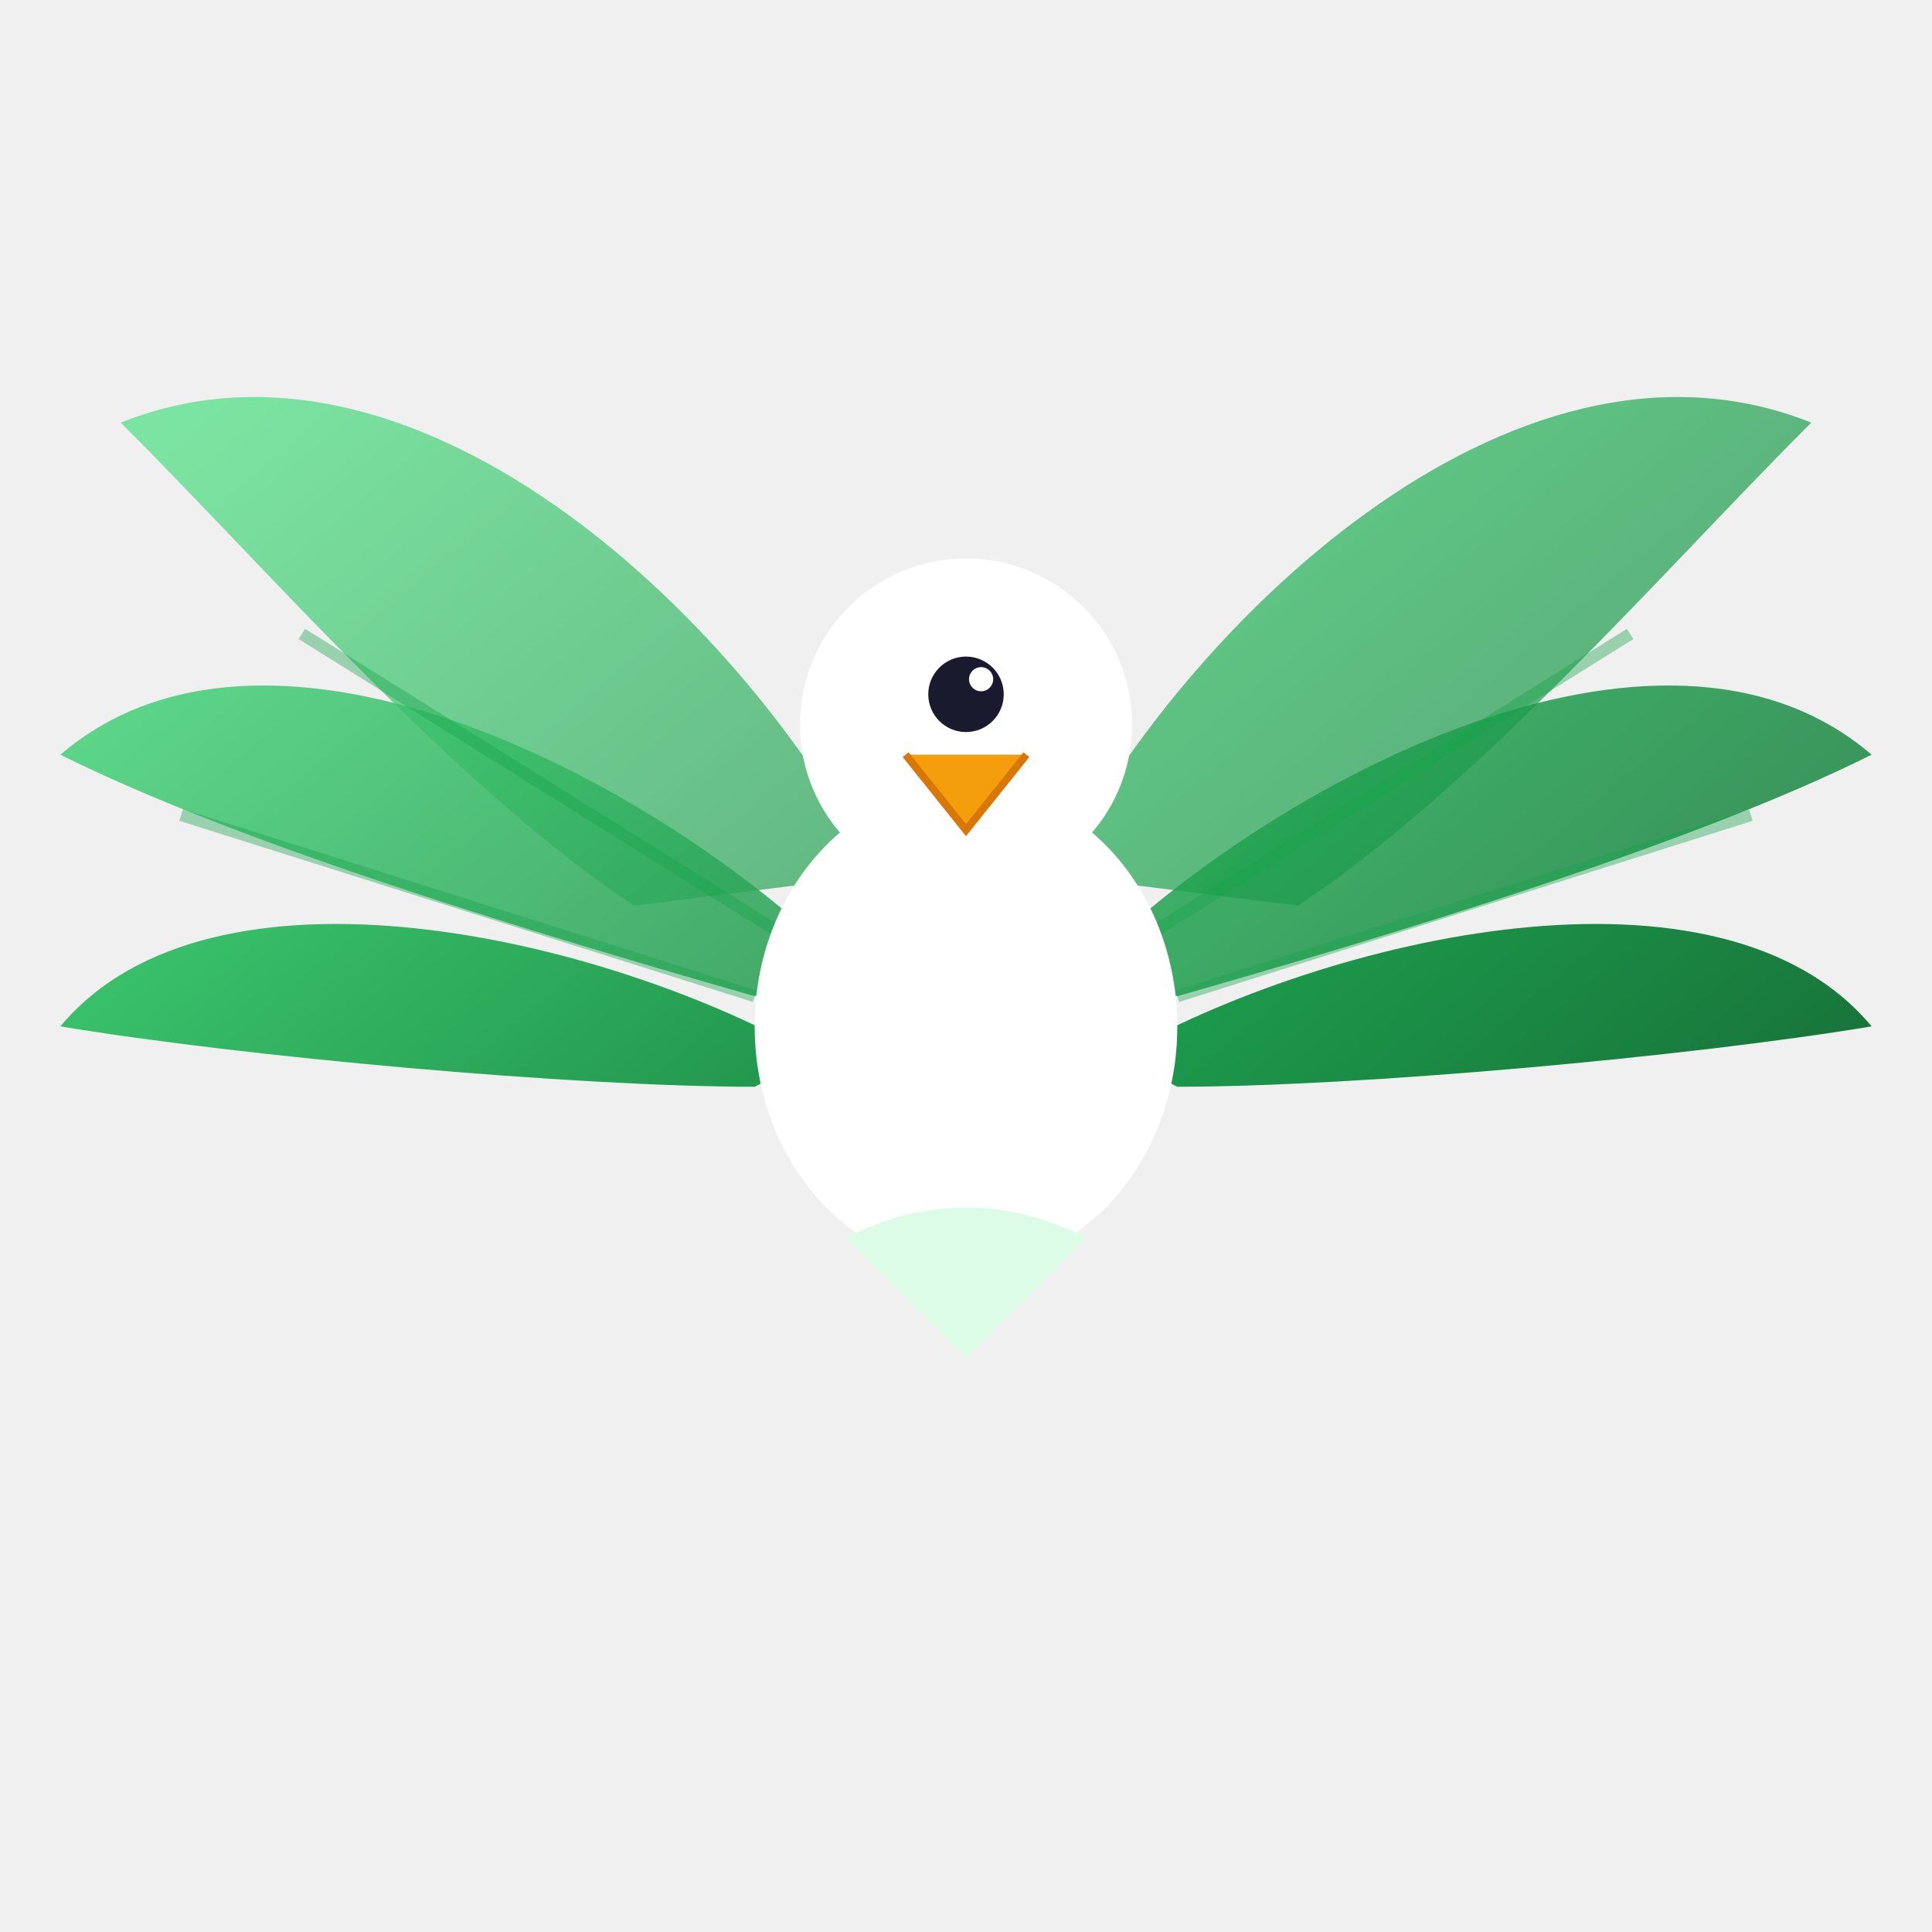
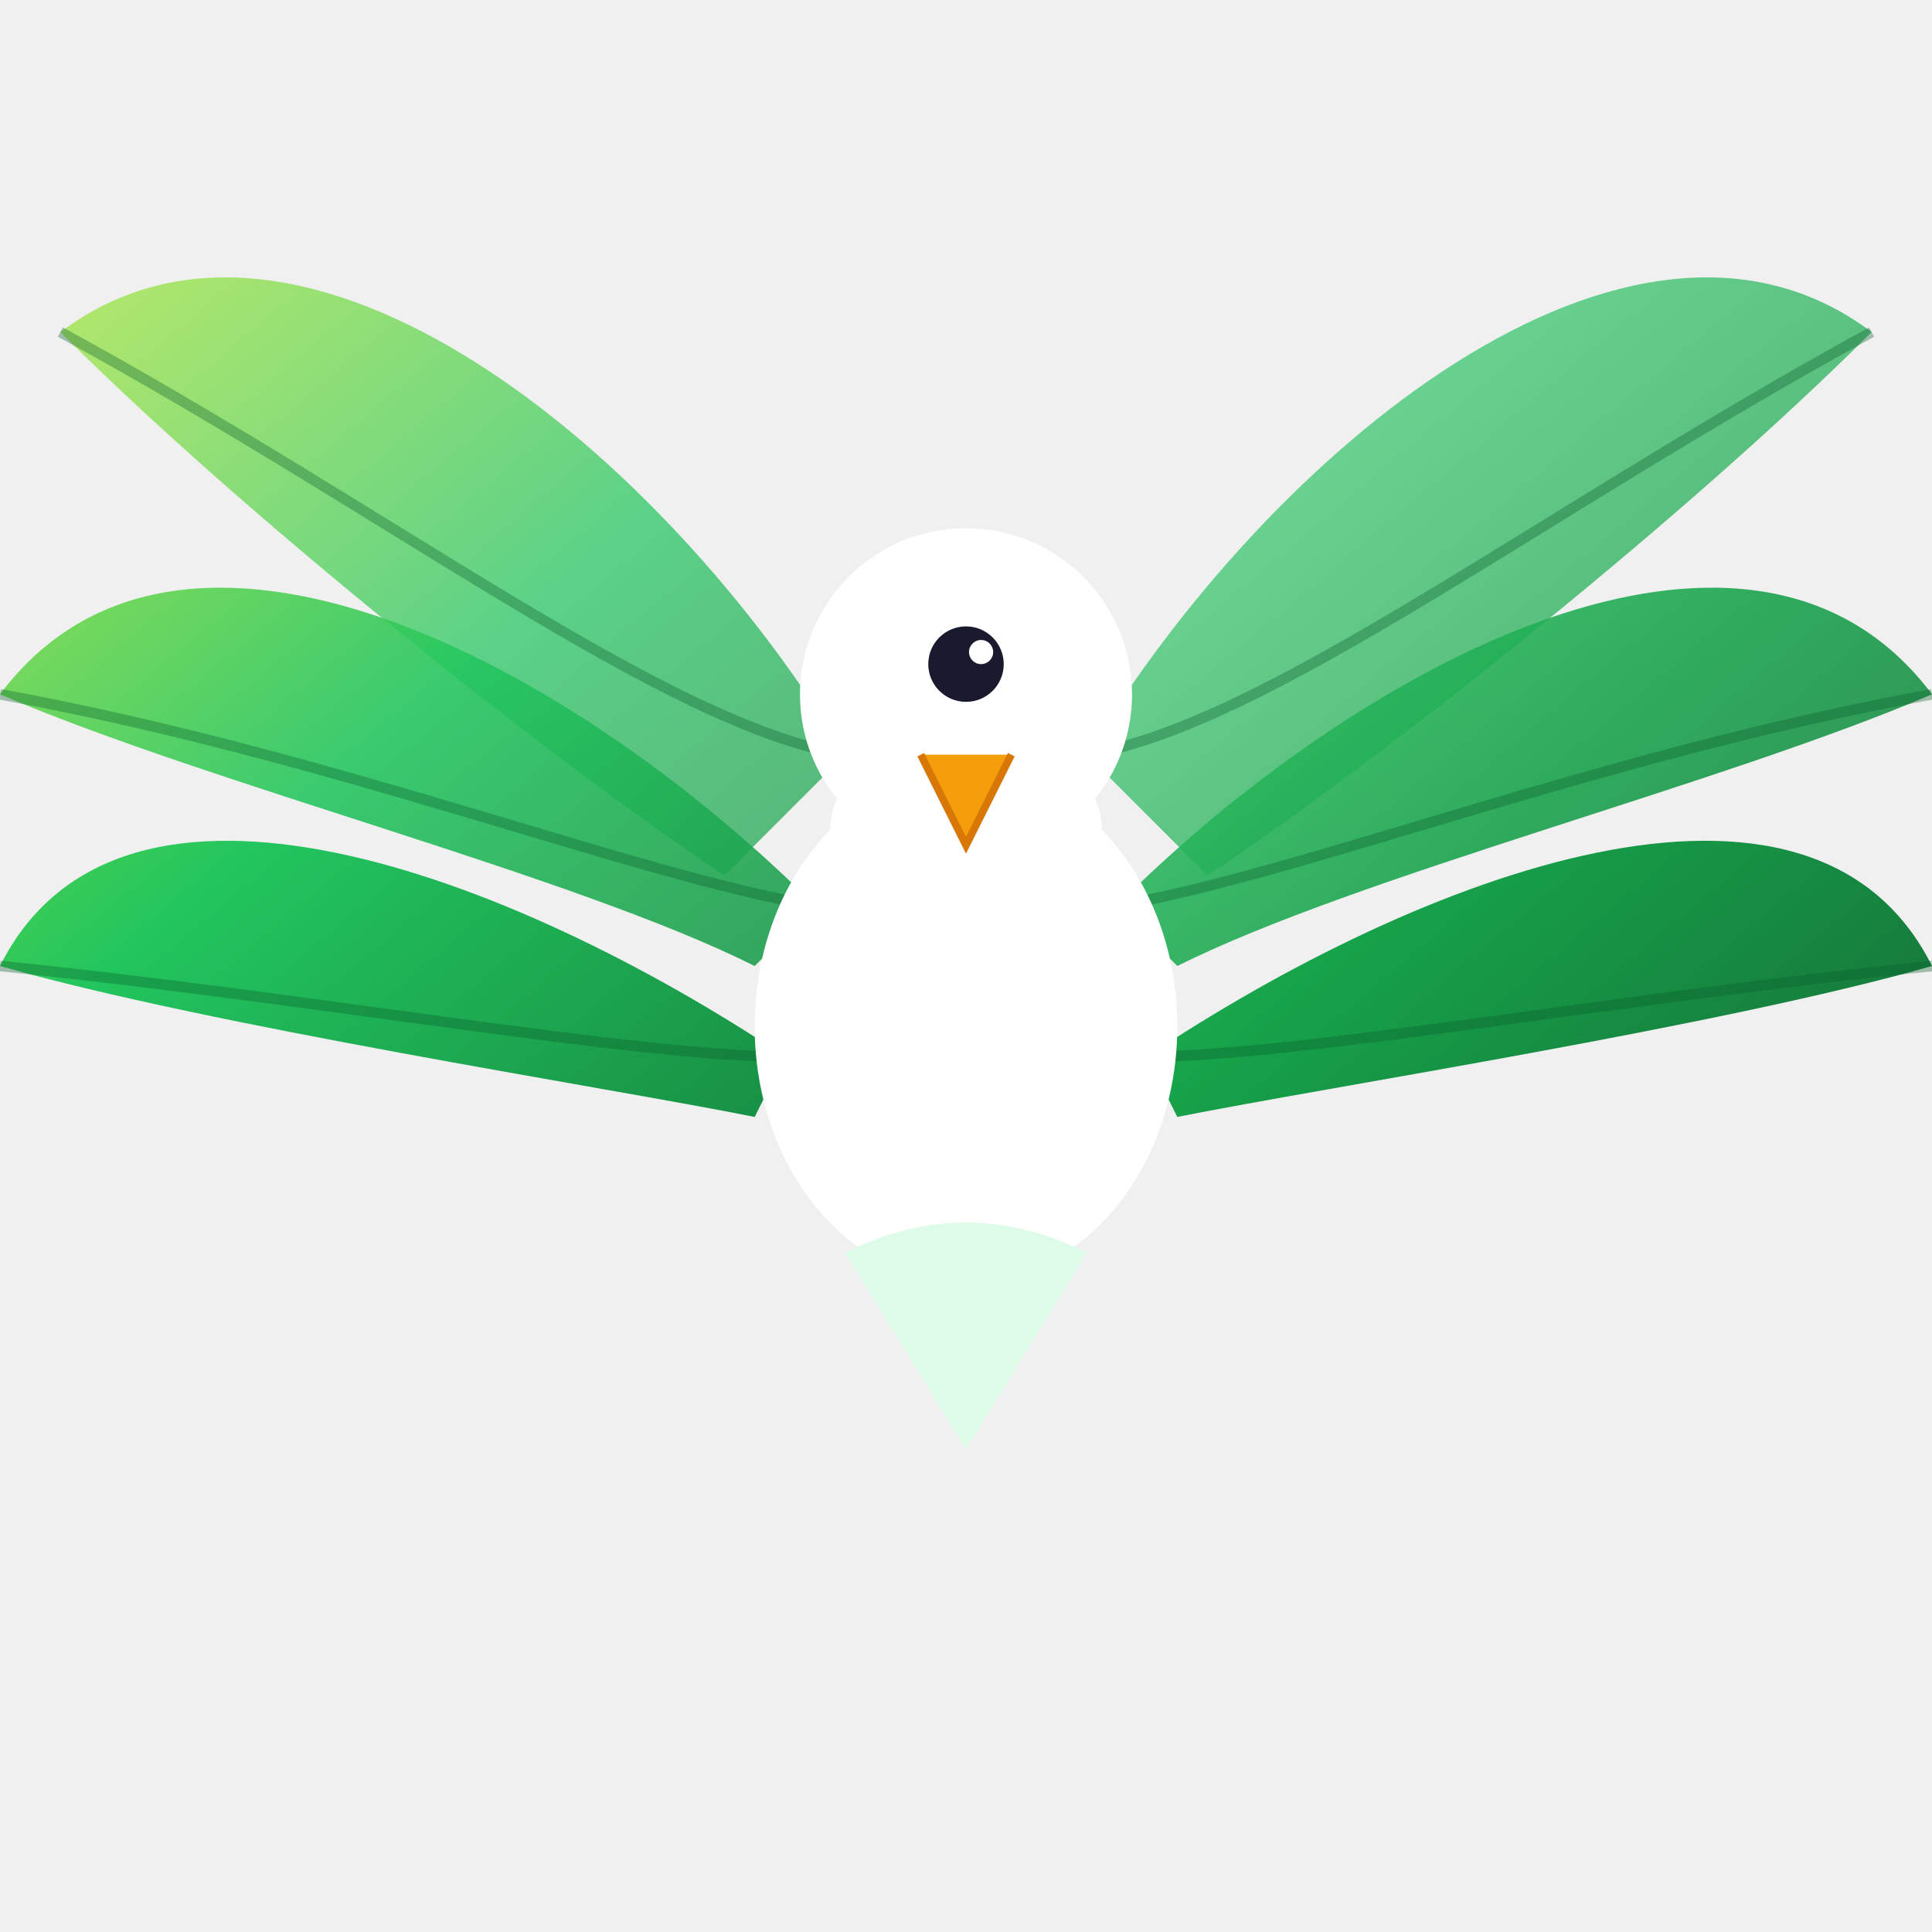
<svg xmlns="http://www.w3.org/2000/svg" viewBox="0 0 128 128" width="128" height="128">
  <defs>
-     <linearGradient id="wing-l" x1="10" y1="30" x2="60" y2="90" gradientUnits="userSpaceOnUse">
-       <stop offset="0%" stop-color="#4ade80" />
+     <linearGradient id="wing-l" x1="0" y1="20" x2="55" y2="85" gradientUnits="userSpaceOnUse">
+       <stop offset="0%" stop-color="#a3e635" />
+       <stop offset="45%" stop-color="#22c55e" />
      <stop offset="100%" stop-color="#15803d" />
    </linearGradient>
-     <linearGradient id="wing-r" x1="68" y1="30" x2="118" y2="90" gradientUnits="userSpaceOnUse">
-       <stop offset="0%" stop-color="#22c55e" />
+     <linearGradient id="wing-r" x1="73" y1="20" x2="128" y2="85" gradientUnits="userSpaceOnUse">
+       <stop offset="0%" stop-color="#4ade80" />
+       <stop offset="50%" stop-color="#16a34a" />
      <stop offset="100%" stop-color="#166534" />
    </linearGradient>
  </defs>
-   <path d="M58 58 C50 42 28 20 8 28 C18 38 30 52 42 60 Z" fill="url(#wing-l)" opacity="0.7" />
-   <path d="M56 64 C44 52 18 38 4 50 C16 56 36 62 50 66 Z" fill="url(#wing-l)" opacity="0.85" />
-   <path d="M54 70 C40 62 14 56 4 68 C16 70 38 72 50 72 Z" fill="url(#wing-l)" />
-   <path d="M70 58 C78 42 100 20 120 28 C110 38 98 52 86 60 Z" fill="url(#wing-r)" opacity="0.7" />
-   <path d="M72 64 C84 52 110 38 124 50 C112 56 92 62 78 66 Z" fill="url(#wing-r)" opacity="0.85" />
-   <path d="M74 70 C88 62 114 56 124 68 C112 70 90 72 78 72 Z" fill="url(#wing-r)" />
-   <path d="M52 62 L20 42" stroke="#16a34a" stroke-width="0.8" fill="none" opacity="0.4" />
-   <path d="M50 66 L12 54" stroke="#16a34a" stroke-width="0.8" fill="none" opacity="0.4" />
-   <path d="M76 62 L108 42" stroke="#16a34a" stroke-width="0.8" fill="none" opacity="0.4" />
-   <path d="M78 66 L116 54" stroke="#16a34a" stroke-width="0.8" fill="none" opacity="0.4" />
-   <ellipse cx="64" cy="68" rx="14" ry="16" fill="white" />
-   <circle cx="64" cy="48" r="11" fill="white" />
-   <path d="M56 54 Q64 62 72 54" fill="white" />
-   <rect x="56" y="52" width="16" height="14" rx="4" fill="white" />
-   <circle cx="64" cy="46" r="2.5" fill="#1a1a2e" />
-   <circle cx="65" cy="45" r="0.8" fill="white" />
-   <path d="M60 50 L64 55 L68 50" fill="#f59e0b" stroke="#d97706" stroke-width="0.5" />
-   <path d="M56 82 L64 90 L72 82 Q64 78 56 82 Z" fill="#dcfce7" />
+   <path d="M56 50 C44 30 20 10 4 22 C16 34 36 50 48 58 Z" fill="url(#wing-l)" opacity="0.72" />
+   <path d="M54 60 C38 44 12 30 0 46 C14 52 38 58 50 64 Z" fill="url(#wing-l)" opacity="0.88" />
+   <path d="M52 70 C34 58 8 48 0 64 C14 68 40 72 50 74 Z" fill="url(#wing-l)" />
+   <path d="M4 22 C26 34 44 48 56 50" stroke="#0a5c2a" stroke-width="0.7" fill="none" opacity="0.35" />
+   <path d="M0 46 C22 50 42 58 54 60" stroke="#0a5c2a" stroke-width="0.7" fill="none" opacity="0.35" />
+   <path d="M0 64 C20 66 42 70 52 70" stroke="#0a5c2a" stroke-width="0.7" fill="none" opacity="0.35" />
+   <path d="M72 50 C84 30 108 10 124 22 C112 34 92 50 80 58 Z" fill="url(#wing-r)" opacity="0.72" />
+   <path d="M74 60 C90 44 116 30 128 46 C114 52 90 58 78 64 Z" fill="url(#wing-r)" opacity="0.88" />
+   <path d="M76 70 C94 58 120 48 128 64 C114 68 88 72 78 74 Z" fill="url(#wing-r)" />
+   <path d="M124 22 C102 34 84 48 72 50" stroke="#0a5c2a" stroke-width="0.7" fill="none" opacity="0.35" />
+   <path d="M128 46 C106 50 86 58 74 60" stroke="#0a5c2a" stroke-width="0.7" fill="none" opacity="0.35" />
+   <path d="M128 64 C108 66 86 70 76 70" stroke="#0a5c2a" stroke-width="0.7" fill="none" opacity="0.35" />
+   <ellipse cx="64" cy="68" rx="14" ry="17" fill="white" />
+   <circle cx="64" cy="46" r="11" fill="white" />
+   <path d="M55 52 Q64 63 73 52" fill="white" />
+   <rect x="55" y="50" width="18" height="16" rx="5" fill="white" />
+   <path d="M56 83 L64 96 L72 83 Q64 79 56 83Z" fill="#dcfce7" />
+   <circle cx="64" cy="44" r="2.5" fill="#1a1a2e" />
+   <circle cx="65" cy="43.2" r="0.8" fill="white" />
+   <path d="M61 50 L64 56 L67 50" fill="#f59e0b" stroke="#d97706" stroke-width="0.5" />
</svg>
